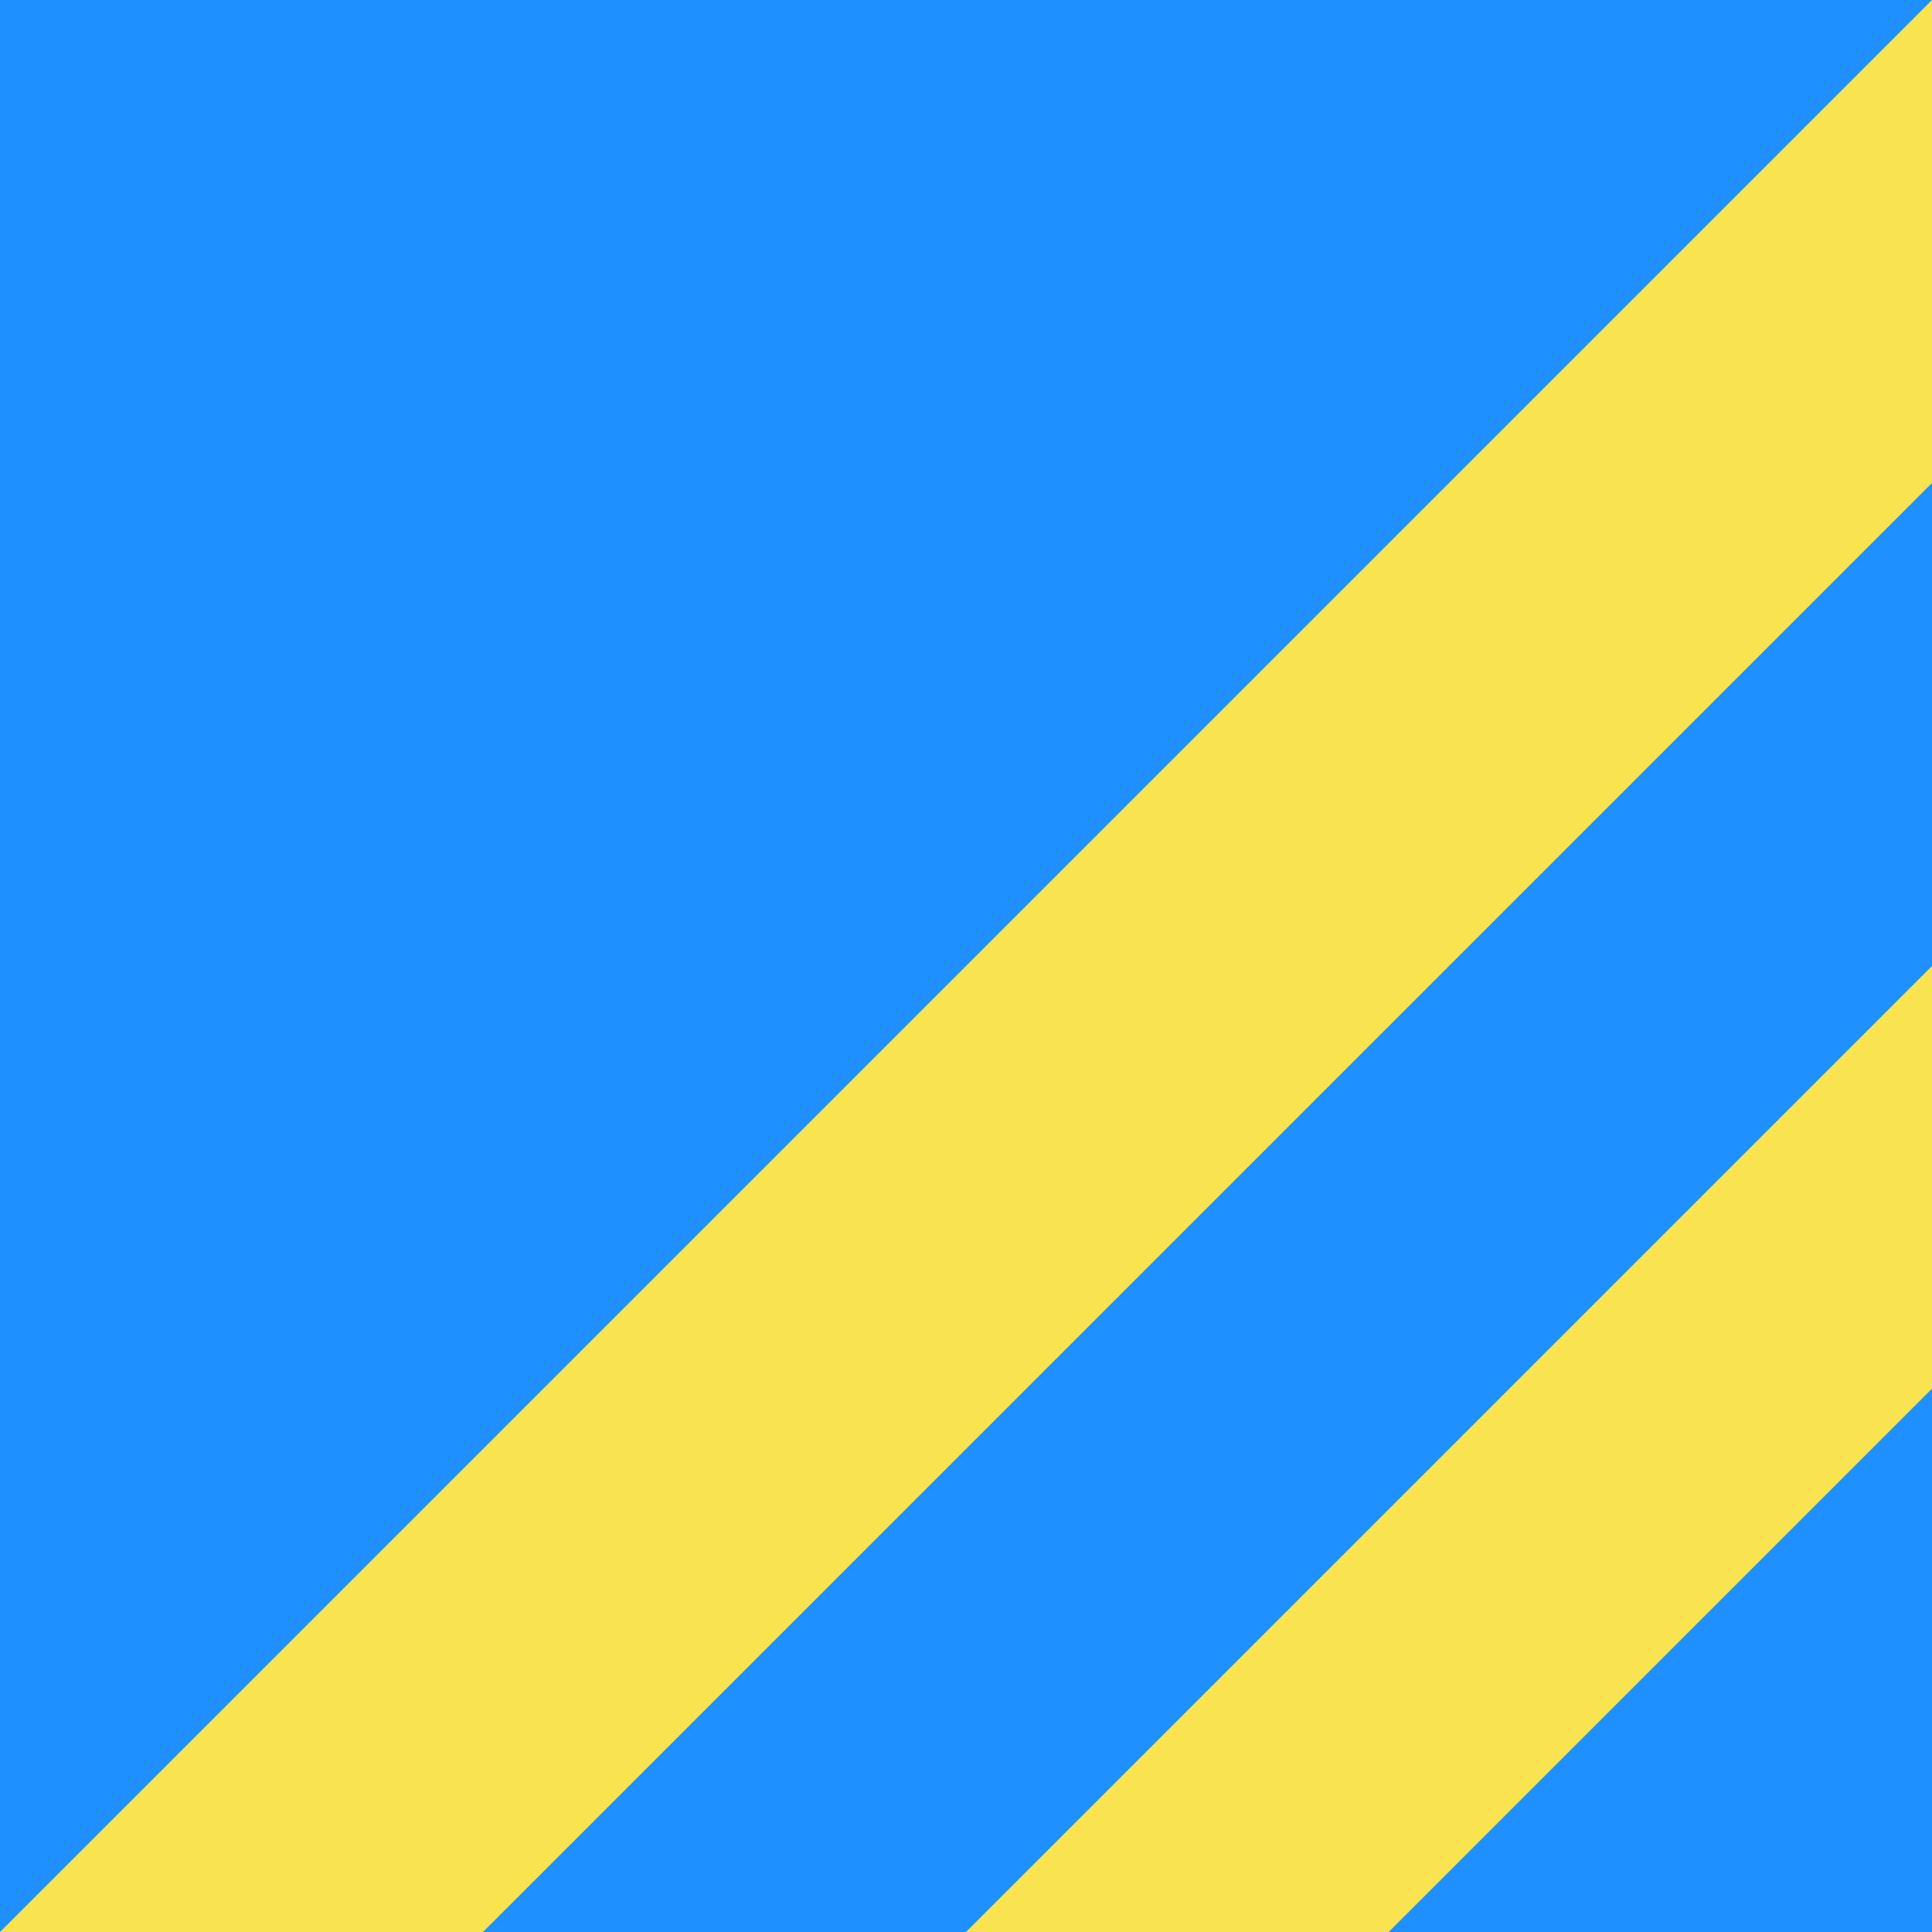
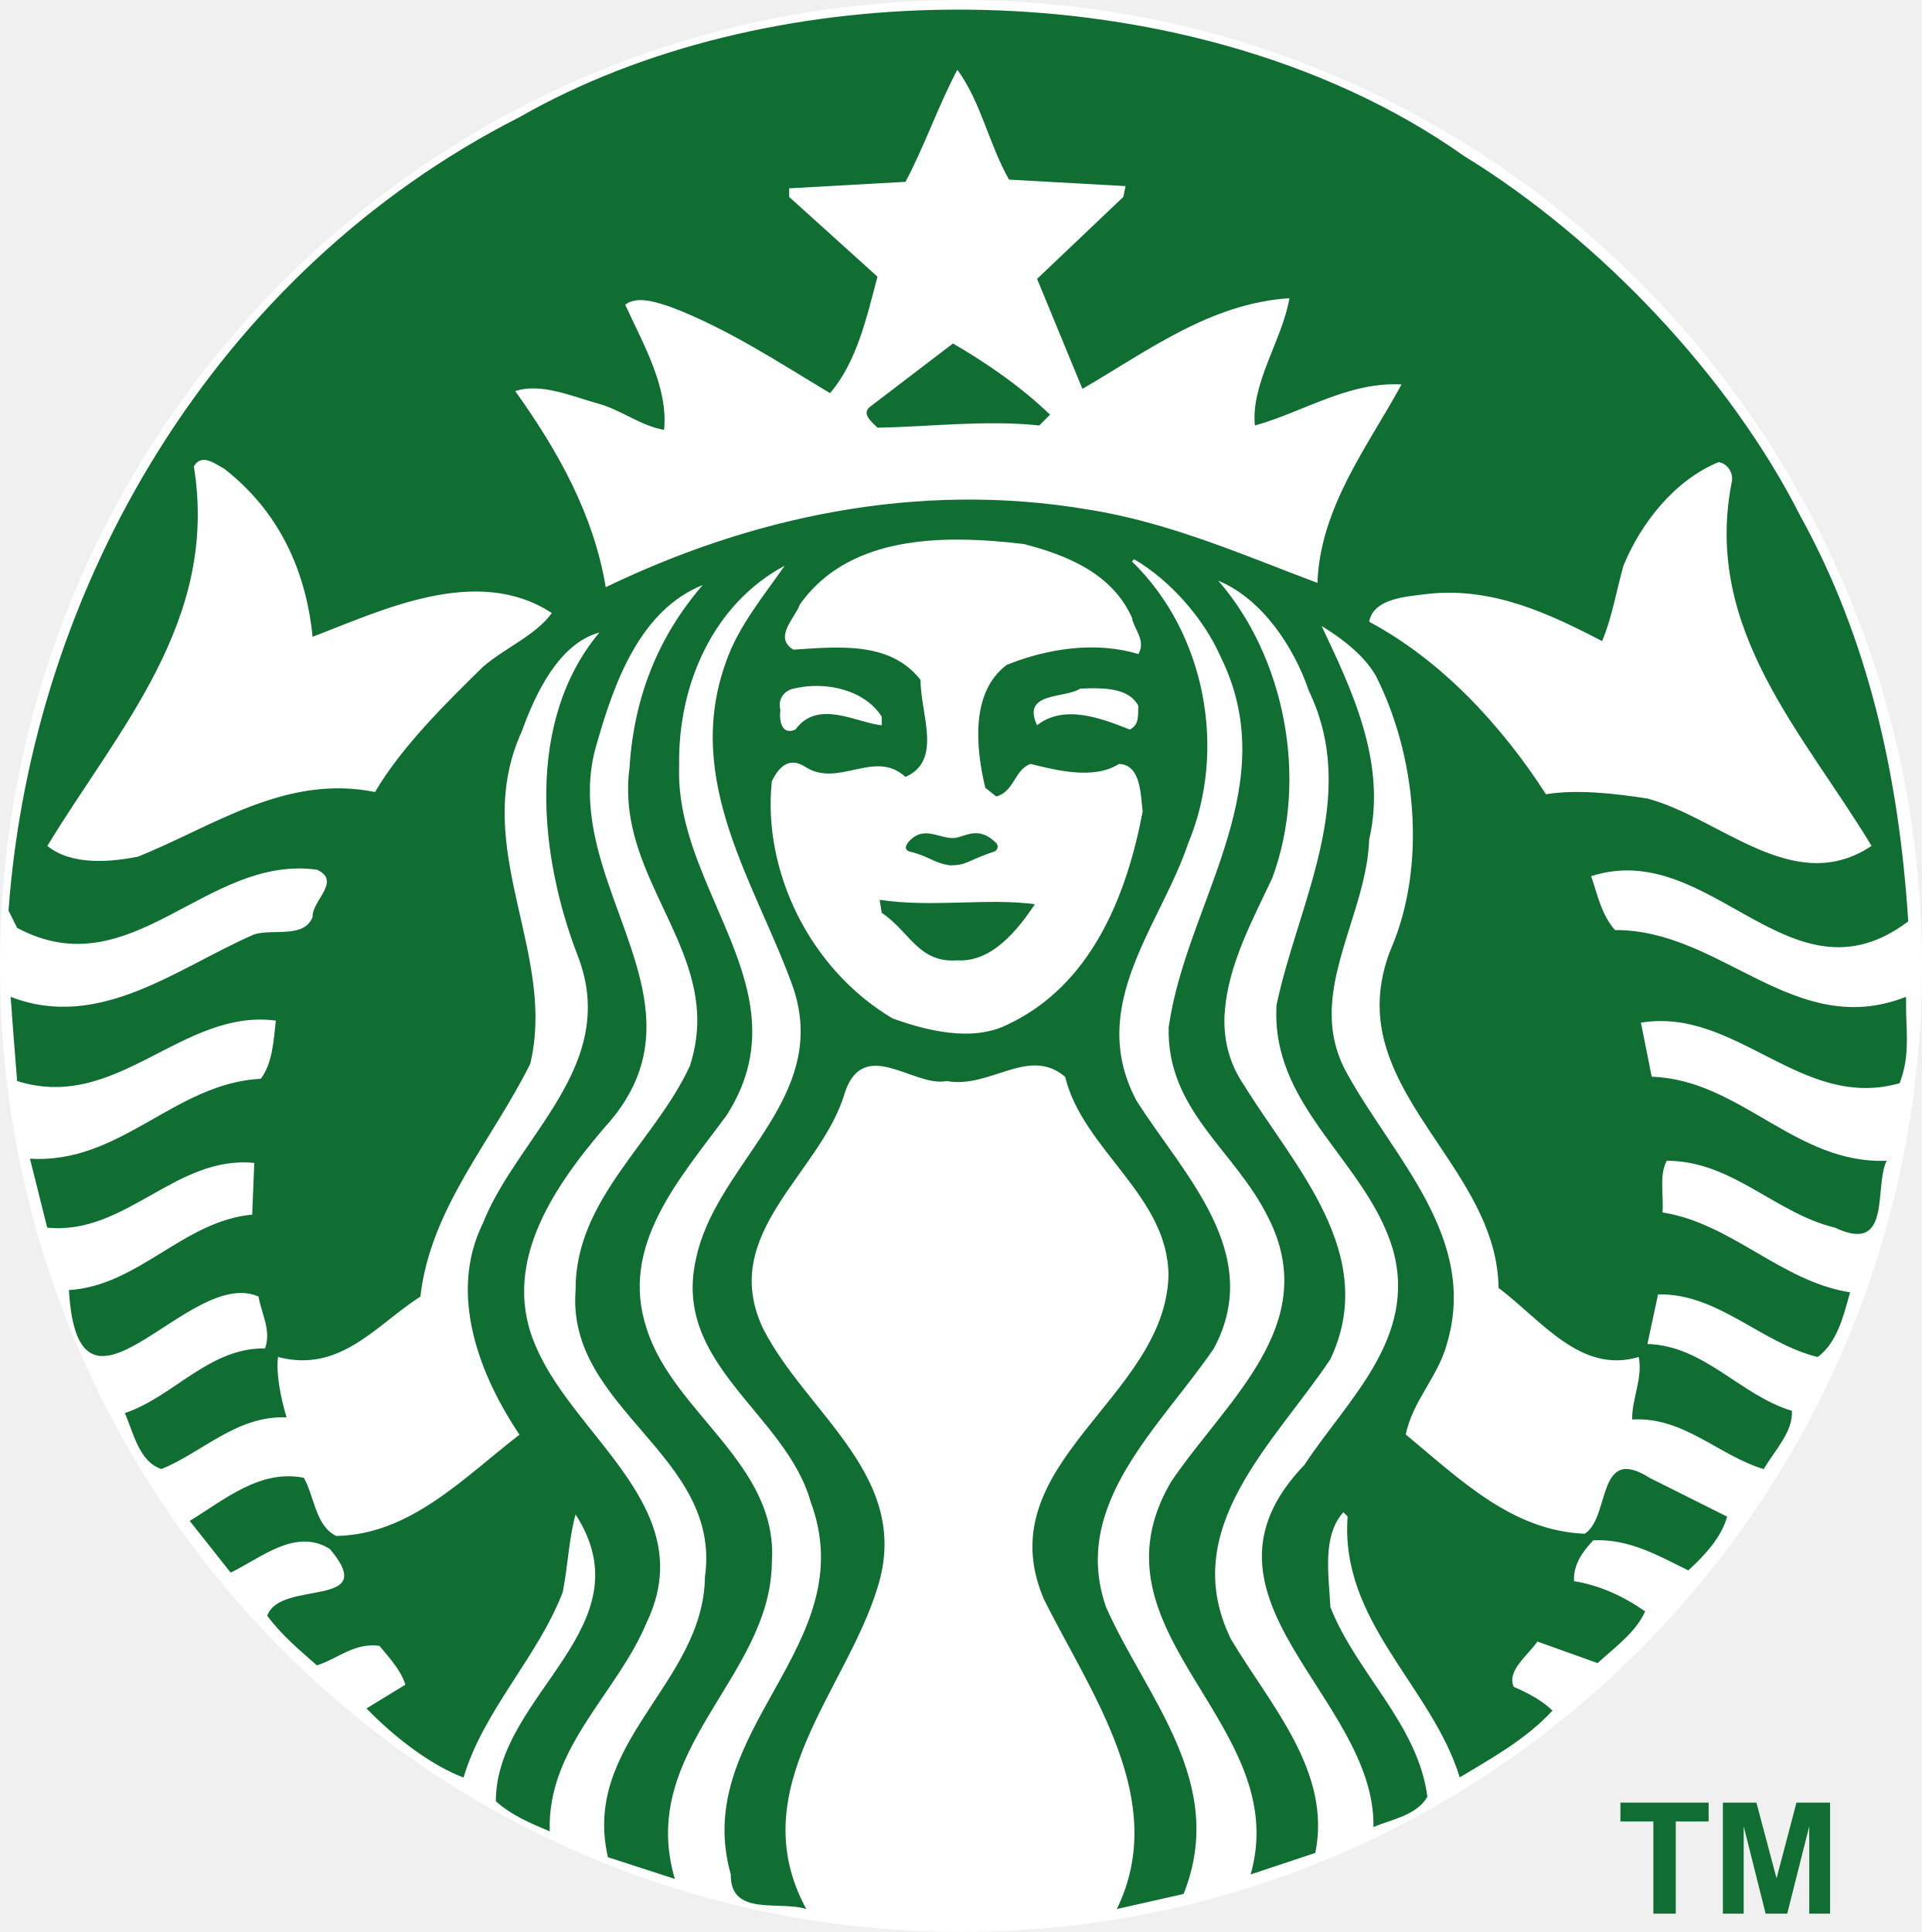
- <svg xmlns="http://www.w3.org/2000/svg" viewBox="0 0 128 128">
-   <style type="text/css">
- 		.st0{fill:#1E90FF;}
- 		.st1{fill:#F9E350;}
- 	</style>
-   <rect class="st0" width="128" height="128" />
-   <polygon class="st1" points="0,128 128,0 128,128 " />
-   <polygon class="st0" points="32,128 128,32 128,128 " />
-   <polygon class="st1" points="64,128 128,64 128,128 " />
-   <polygon class="st0" points="92,128 128,92 128,128 " />
+ <svg xmlns="http://www.w3.org/2000/svg" width="2487" height="2500" viewBox="275.991 555.002 297.474 299">
+   <path d="M573.465 704.502c0 82.566-66.592 149.5-148.736 149.5-82.146 0-148.737-66.934-148.737-149.5s66.592-149.5 148.737-149.5c82.144 0 148.736 66.934 148.736 149.5z" fill="#fff" />
+   <path d="M423.486 608.151c5.236 3.018 10.791 6.902 15.018 11.019l-1.66 1.668c-8.344-.887-17.131.221-25.041.343-.881-.89-2.658-2.228-1.004-3.346l12.687-9.684zm147.522 103.638c.111 3.765.465 6.999-1.004 10.854-15.242 4.336-25.254-11.802-40.043-9.369l1.672 8.365c13.682.45 22.229 13.571 36.363 13.007-2.008 4.01.896 14.578-8 10.354-9.236-2.22-15.914-10.354-26.033-10.354-1.221 2.241-.447 5.345-.662 7.998 10.676 1.674 18.355 10.698 29.027 12.364-1.004 3.668-1.998 7.775-5.006 10.011-8.682-2.113-15.465-9.911-24.709-9.688l-1.645 7.681c8.783.226 14.461 7.998 22.355 10.332.217 3.239-2.678 6.135-4.348 9.026-7.008-2.104-12.352-8.126-20.361-7.681-.111-3.018 1.68-6.443 1.004-9.67-8.994 2.676-15.025-5.681-21.691-10.695-.191-16.404-17.461-27.167-18.373-42.534-.176-3.065.291-6.335 1.688-9.851 5.676-13.123 3.893-30.162-2.33-42.398-1.893-3.221-5.242-5.762-8.365-7.656 4.568 9.684 10.137 21.125 7.357 33.027-.322 9.19-5.746 18.018-5.807 26.878-.021 3.159.654 6.318 2.471 9.508 7.234 13.031 20.252 25.368 15.357 41.712-1.346 5.02-5.352 8.901-6.354 14.01 8.465 7.011 16.469 14.912 27.701 15.356 4.002-2.556 1.779-13.891 10.012-8.662l12.021 6.013c-.875 3.217-3.57 6.101-6.01 8.317-4.561-2.219-9.01-4.881-14.697-4.664-1.676 1.78-3.119 3.777-2.992 6.33 4.002.659 7.674 2.347 11.016 4.688-1.553 3.343-4.578 5.437-7.359 7.998l-9.324-3.334c-1.557 2.228-4.791 4.568-3.656 7.014 2.105.9 4.438 2.118 5.986 3.679-4.115 4.449-9.332 7.312-14.352 10.331-4.324-14.133-18.572-24.041-17.348-40.385l-.662-.662c-3.348 3.766-2.23 9.786-2.014 14.673 4.008 10.236 13.568 18.143 15.018 29.369-1.674 2.89-5.447 3.466-8.344 4.688.338-20.239-30.365-35.59-10.676-56.063 6.566-10.025 17.568-19.592 13.67-33.394-4.002-13.327-18.158-21.584-18.033-36.522l.023-1.166c3.223-15.578 13.018-32.155 5.006-48.728-2.234-6.666-7.223-14.241-14.008-17.027 10.117 11.579 14.127 30.473 8.34 46.055-2.918 6.199-6.934 13.582-7.336 20.868h-.025c-.215 3.805.561 7.59 3.018 11.177 7.68 12.465 21.023 26.155 13.348 42.398-8.676 13.01-23.805 26.244-15.355 43.381 6.117 10.233 15.582 20.445 13.027 33.026l-10.01 3.335c6.674-23.466-26.037-37.254-12.342-60.729 8.453-12.569 23.574-24.364 15.014-41.047-5.117-10.337-15.689-16.455-15.357-29.372l.365-2.17c3.445-18.32 17.373-35.663 7.633-55.24-2.559-5.782-7.672-11.675-13.348-15.015l-.342.342c11.352 11.013 14.805 29.134 8.684 43.7-2.855 8.546-9.123 17.059-10.396 26.216-.607 4.319-.096 8.794 2.398 13.508 7.23 11.449 19.91 23.594 11.998 38.396-8.332 12.225-22.242 24.122-16.686 40.021 6.121 13.91 18.898 27.162 12 44.409l-10.332 2.333c8.229-16.808-4.109-33.488-11.338-48.065-8.793-20.916 18.891-30.931 19.336-50.052-.105-12.343-13.227-19.351-15.998-30.696-5.68-4.792-11.566 1.904-18.355.661-5.011 1.007-12.709-6.899-15.701 1.672-3.562 12.564-19.795 21.8-12.662 36.703 6.789 13.243 23.125 22.926 17.668 40.065-4.886 16.007-21.027 31.249-11.016 49.712-4.113-1.332-11.791 1.219-11.68-5.351-6.338-22.358 20.69-35.385 12.342-57.732-3.885-13.688-21.586-21.249-17.689-37.713 2.881-13.552 18.088-23.026 15.955-37.871a21.988 21.988 0 0 0-.916-3.84c-5.676-16.019-17.256-32.043-10.354-50.739 1.895-5.339 5.68-9.899 9.006-14.672-11.014 5.893-16.57 18.356-16.342 31.035-.48 13.788 9.705 25.599 11.154 38.216.57 5.092-.264 10.307-3.818 15.838-7.225 9.803-16.674 20.14-12.342 33.049 4.119 13.021 20.359 20.91 19.359 36.044-.111 17.904-20.914 29.05-15.018 49.073l-10.354-3.359c-4.111-17.793 14.797-26.895 15.014-43.358 2.676-18.93-21.469-25.954-20.02-44.409-.104-14.021 12.238-22.901 17.689-34.695.934-2.87 1.246-5.581 1.121-8.182-.668-13.04-12.418-23.234-10.468-37.896.656-10.79 4.327-20.249 11.338-28.363-9.673 3.885-13.669 15.02-16.341 24.366-4.637 14.987 6.432 28.467 7.541 41.893.492 5.93-.956 11.825-6.535 17.852-8.014 9.443-16.141 21.36-10.355 34.053 6.127 14.005 25.376 24.906 17.027 42.373-4.555 11.016-15.462 19.353-15.014 32.365-2.89-1.224-5.888-2.444-8.344-4.664 0-16.571 23.574-26.922 12.342-44.387-.995 3.445-1.209 8.129-1.988 12.022-3.898 10.128-12.238 18.234-15.359 28.705-5.219-2.014-10.676-6.246-15.017-10.696l6.013-3.679c-.668-2.23-2.445-4.119-4-6.01-3.904-.548-6.468 2.014-9.688 3.018-2.781-2.453-5.465-4.678-7.682-7.682 1.996-5.684 17.592-.984 9.691-10.331-5.334-3.334-10.688 1.43-15.359 3.654l-6.332-7.998c5.451-3.334 10.888-8.018 17.668-6.674 1.671 3.009 1.787 7.433 5.006 9.004 11.46-.222 19.58-8.891 28.365-15.679-6.123-9.11-11.107-21.688-5.668-32.707 4.357-11.04 15.713-20.34 16.227-32.546.117-2.777-.316-5.7-1.531-8.846-6.004-15.465-8.123-36.367 3.337-50.055-6.231 1.674-9.905 9.441-12.022 15.337-6.889 15.101 1.824 29.092 2.125 43.563.041 2.604-.17 5.212-.801 7.84-5.898 11.902-15.454 22.345-17.006 36.041-6.788 4.33-12.361 11.902-22.033 9.347-.34 2.556.439 6.452 1.326 9.348-7.67-.323-12.9 5.331-19.357 8-3.441-1.104-4.336-5.551-5.668-8.662 7.559-2.553 13.012-10.131 21.691-10.012 1.006-2.795-.564-5.356-1.007-8.023-10.796-4.791-27.909 23.688-29.348-1.004 10.788-.667 17.681-10.682 28.366-11.68l.319-7.998c-12.125-1.224-19.925 11.24-32.045 10.012l-2.673-10.674c14.02.876 22.373-11.688 35.725-12.364 1.774-2.333 1.988-5.781 2.33-9.004-14.574-1.9-24.574 14.252-40.043 9.347 0 0-.533-6.722-.822-10.513h.021a108.072 108.072 0 0 0-.205-2.514c13.793 5.351 25.912-4.556 37.712-9.669 3.001-.898 7.681.659 9.026-2.676-.115-2.559 4.551-5.551.666-7.336-17.251-2.342-28.711 18.466-46.4 9.005l-1.327-2.676c3.677-50.277 32.031-98.883 79.083-122.802 19.055-10.89 42.729-16.44 66.604-16.638 28.812-.24 57.928 7.319 79.586 22.65 21.031 12.9 41.148 34.161 52.066 55.744 10.443 18.911 15.248 40.13 16.684 62.719-18.248 13.788-30.49-12.989-49.072-6.996 1 2.897 1.555 5.896 3.68 8.343 16.469-.117 27.809 17.128 45.049 10.331l.018 2.516zM361.396 649.87c-11.572-7.566-26.242-.441-37.026 3.68-1.001-10.128-5.114-19.355-13.69-26.029-.832-.415-1.982-1.285-3.018-1.35-.62-.039-1.21.212-1.668 1.004 3.887 23.914-11.658 40.6-22.674 58.74 3.668 2.997 9.561 2.55 14.01 1.668 11.678-4.669 22.802-12.798 36.707-10.012 4.113-7.008 11.021-13.796 16.686-19.357 3.462-2.996 8.216-4.897 10.673-8.344zm35.381 15.018c-.223 1.44.111 4.008 2.331 3.015 3.454-4.783 9.569-.998 13.349-.662v-1.346c-2.074-3.257-6.34-4.892-10.674-4.73-1 .036-2.016.181-2.994.409-1.449.322-2.459 1.648-2.012 3.314zm54.397-14.33c-3.107-6.899-10.227-9.691-16.686-11.36-3.168-.39-6.455-.653-9.715-.685-.611-.006-1.221-.014-1.83 0-9.118.184-17.831 2.525-23.154 10.031-.764 2.119-4.123 5.095-1.004 6.994 7.009-.447 15.007-1.326 19.679 4.688 0 5.346 3.452 12.456-2.331 15.015-4.791-4.436-10.465 1.889-15.678-1.671-2.451-1.449-4.002.241-5.006 2.355-1.449 13.79 5.773 29.011 18.674 36.684 5.229 1.886 12.258 3.679 17.715 1.004 13.125-6.112 18.562-20.12 21.008-33.026-.328-2.456-.213-7.242-3.658-7.359-3.891 2.462-9.566 1.007-13.689 0-2.439.787-2.551 4.355-5.326 5.031l-1.691-1.349c-1.449-6.11-2.342-14.789 3.338-19.017 6.346-2.559 13.799-3.676 20.361-1.668 1.225-2.114-.665-3.777-1.007-5.667zm-6.697 10.968c-.441.012-.869.034-1.305.048-2.33 1.555-9.123.437-6.67 5.667 4.229-3.345 10.125-1.001 14.352.662 1.562-.775 1.225-2.333 1.326-3.677-1.358-2.525-4.6-2.761-7.703-2.7zm48.433-47.035c-8.234-.437-15.129 4.238-22.695 6.352-.658-6.438 4.232-13.237 5.348-19.7-12.232.787-21.922 8.151-32.043 14.033a5081.318 5081.318 0 0 1-7.016-17.028l13.35-12.684.342-1.672-18.033-1.004c-3.105-5.442-4.33-11.997-8-17.003-3.004 5.674-5.022 11.678-8.023 17.345l-18.01 1.007v1.327l13.669 12.342c-1.671 6.344-3.224 13.237-7.337 18.031-8.008-4.797-15.904-10.017-24.684-13.349-2.113-.681-5.125-1.79-7.016-.342 2.777 6.121 6.666 12.704 6.012 19.384-3.674-.676-6.561-3.031-10.012-4.021-4.127-1.127-9.023-3.326-13.027-1.988 6.676 9.338 12.125 19.113 14.01 30.352 22.147-10.69 47.975-16.569 74.785-12 12.568 1.999 24.123 7.119 35.361 11.335.439-11.784 7.89-21.253 13.019-30.717zm38.033 64.085c11.338 3 22.711 15.354 34.717 7.339-10.457-17.351-26.02-33.375-21.691-56.064.453-1.549-.549-3.117-1.988-3.337-6.783 2.772-12.037 9.455-14.721 16.023-1.104 3.886-1.756 8.015-3.311 11.678-8.127-4.23-16.797-8.326-26.697-7.337-3.572.445-8.688.679-9.348 4.345 11.234 6.004 20.473 16.023 27.359 26.694 4.796-.781 10.675-.114 15.68.659zm-118.806 15.682l.32 2.011c4.347 2.895 5.684 7.803 11.703 7.358 5.336.316 9.34-4.684 11.998-8.686-7.22-.998-16.01.545-24.021-.683zm6.009-9.005c.217.89-.551 2.225.662 2.676 3.561-.773 10.01 1.894 11.998-2.334-1.389-1.555-3.654-2.261-6.033-2.261-2.377 0-4.843.692-6.627 1.919z" fill="#106e33" />
+   <path d="M412.145 681.392h24.393v10.021h-24.393v-10.021z" opacity=".99" fill="#fff" />
+   <path d="M416.65 686.751c3.152.746 3.932 1.863 6.422 2.176 2.65-.047 2.268-.585 6.885-2.179.305-.107.721-.777.205-1.29-2.869-2.846-4.852-.812-6.648-.758-2.387.025-4.623-2.042-6.953.646-.397.545-.604 1.082.089 1.405z" fill="#106e33" />
+   <g fill="#106e33">
+     <path d="M531.887 851.174v-14.273h-5.098v-2.906h13.652v2.906h-5.086v14.273h-3.468zM542.645 851.174v-17.18h5.191l3.117 11.719 3.082-11.719h5.203v17.18h-3.223v-13.523l-3.41 13.523h-3.34l-3.398-13.523v13.523h-3.222z" />
+   </g>
</svg>
